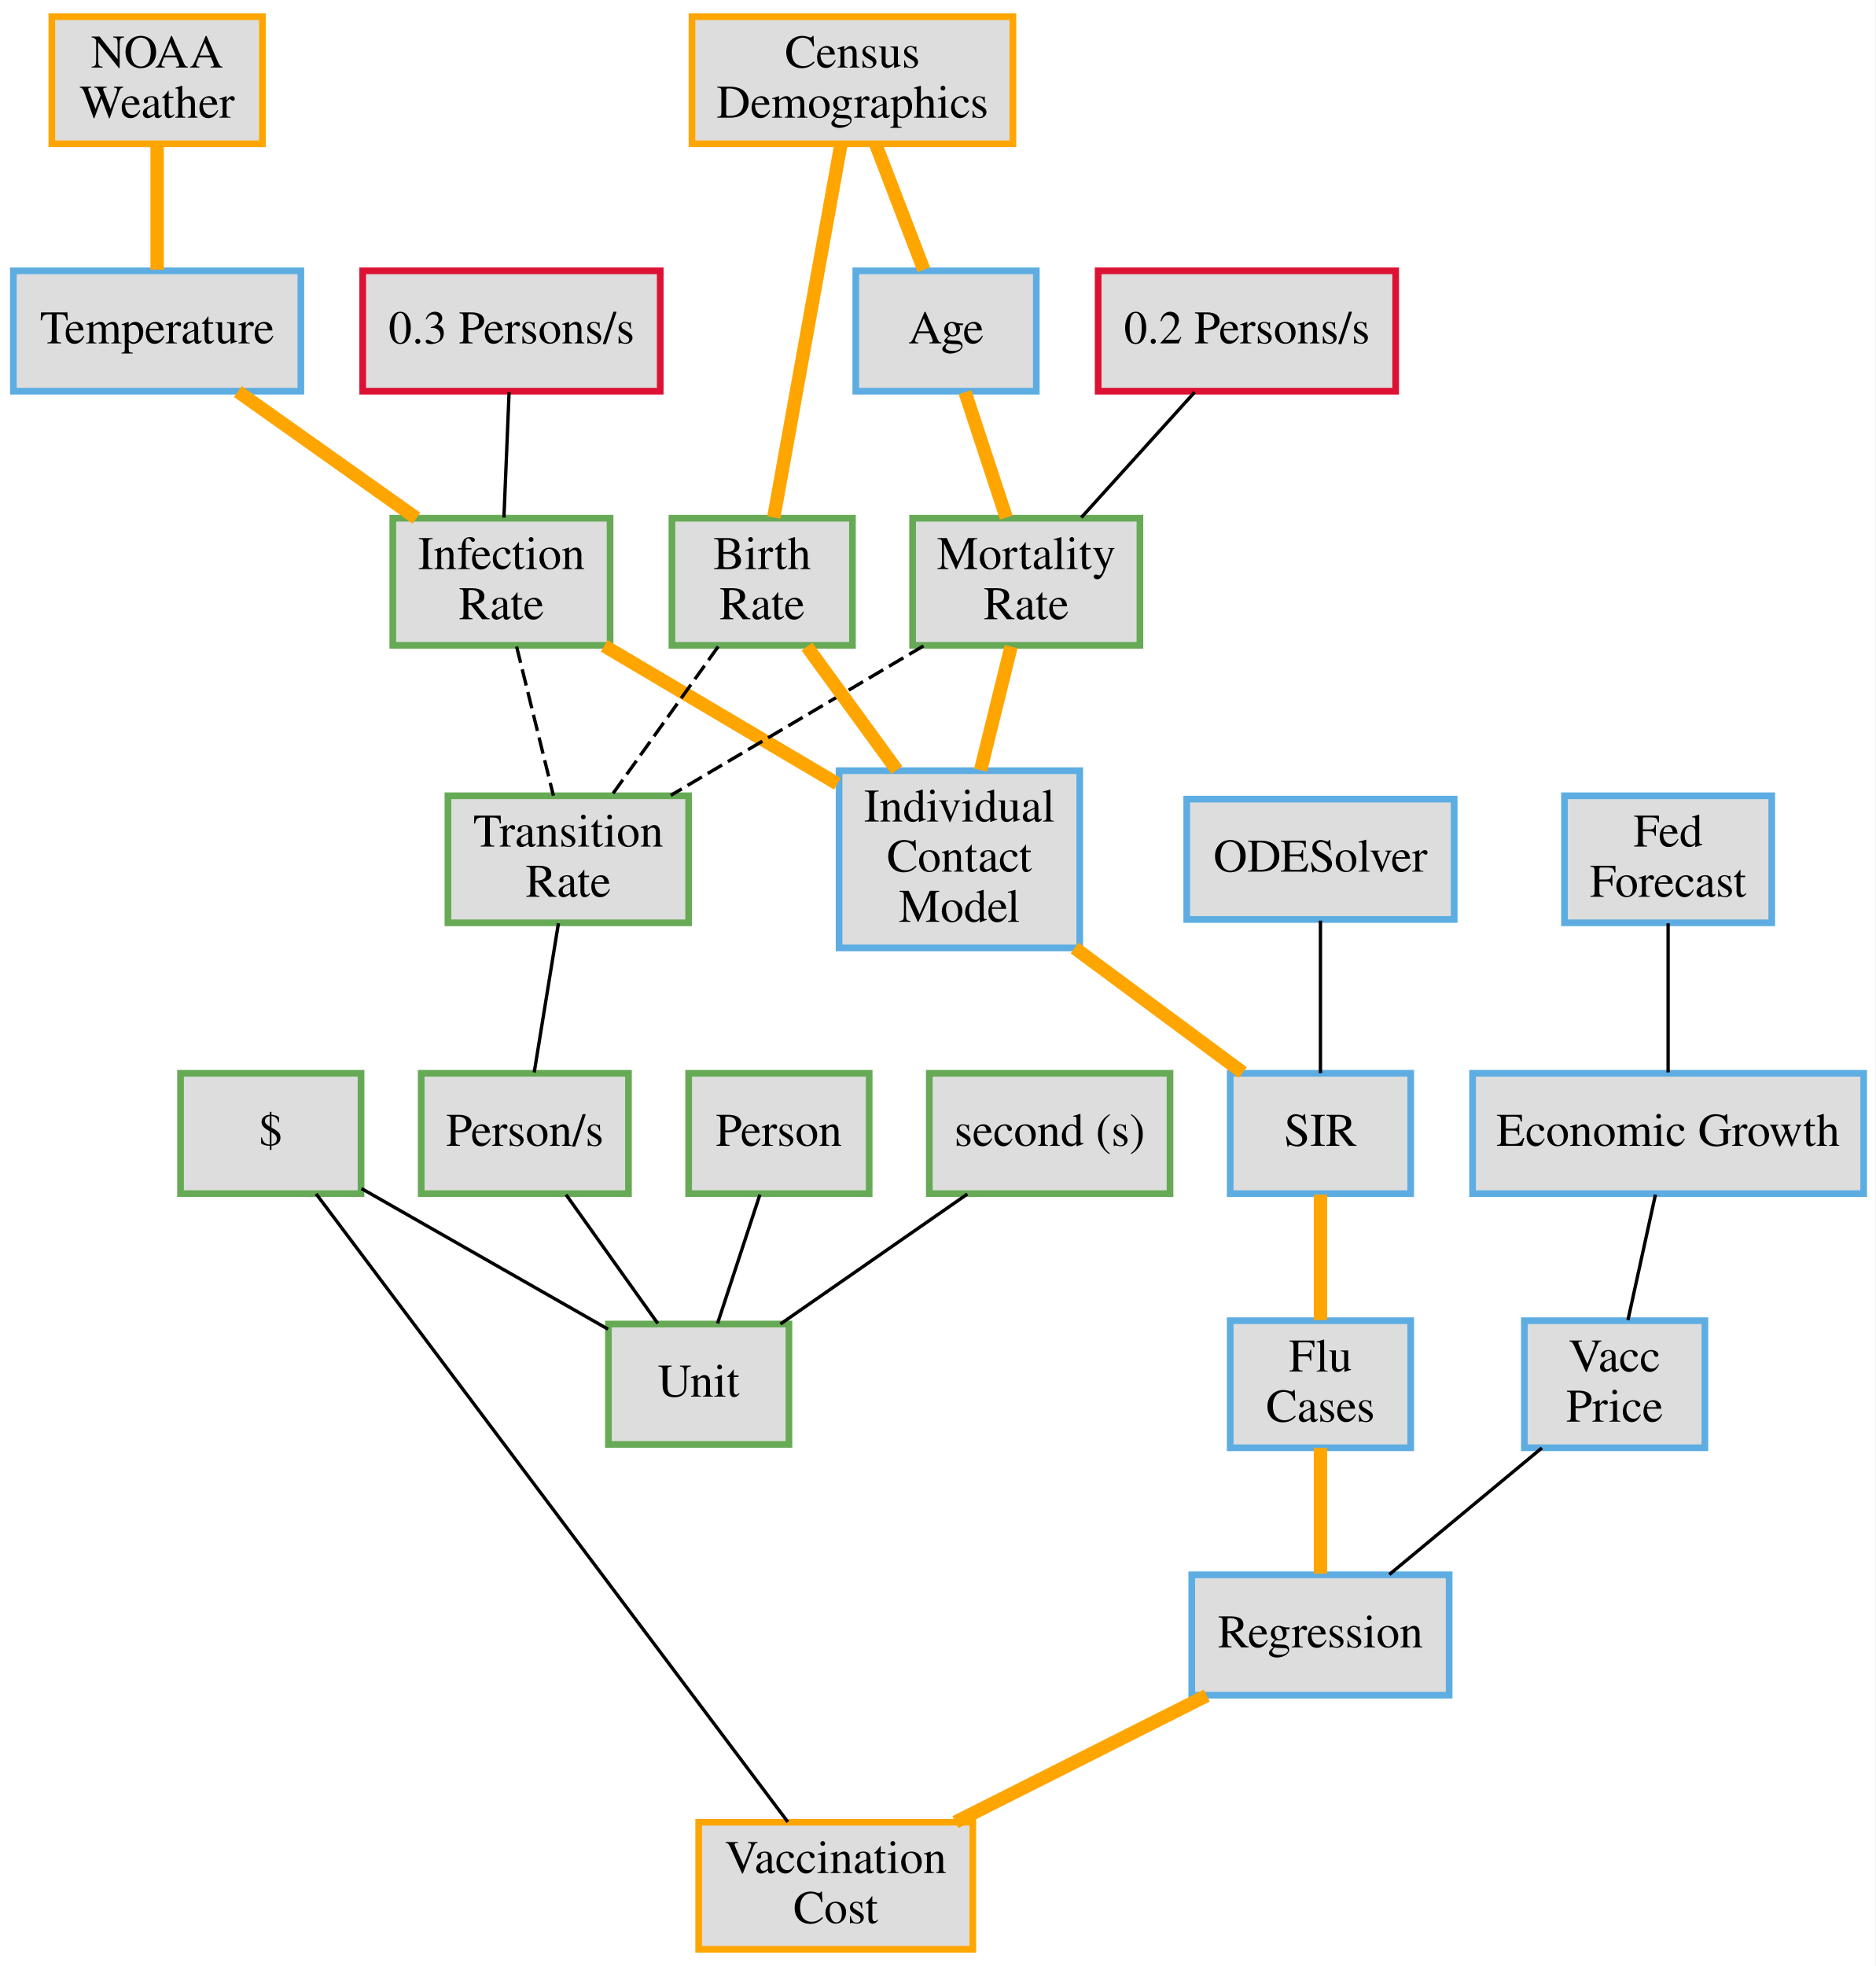
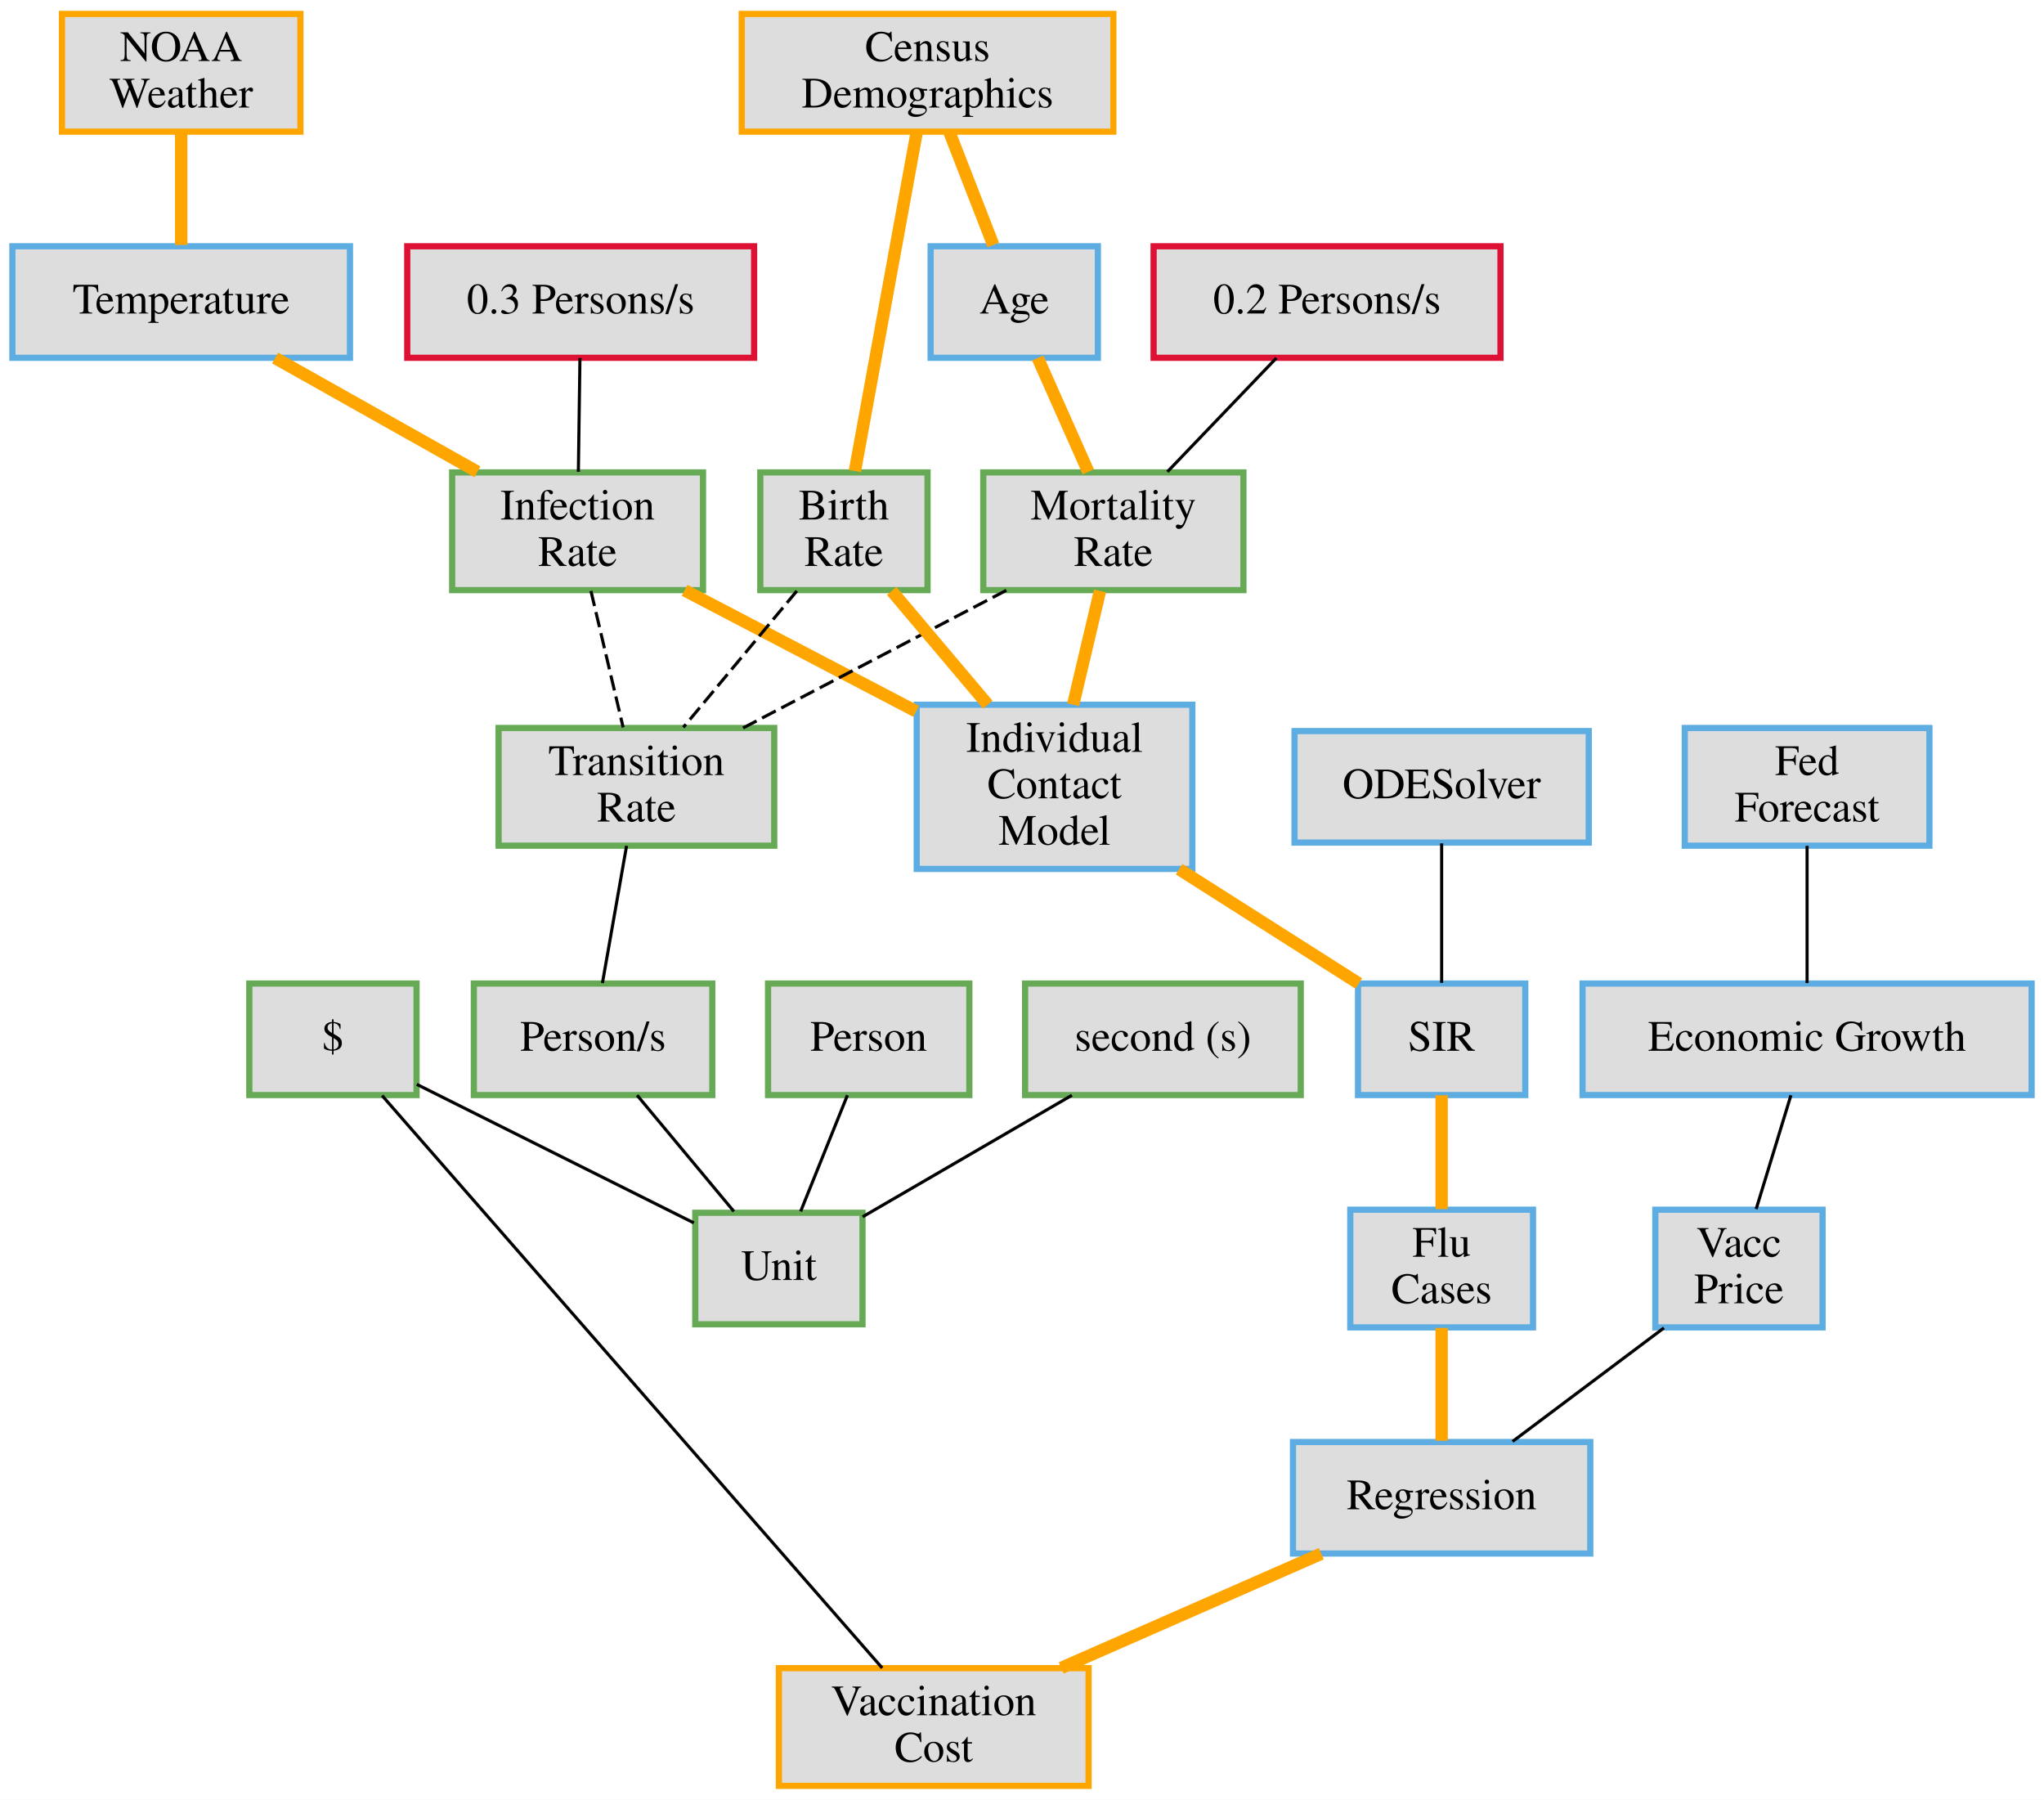
- <svg xmlns="http://www.w3.org/2000/svg" width="561pt" height="588pt" viewBox="0.00 0.00 561.00 588.00">
-   <g id="graph0" class="graph" transform="scale(1 1) rotate(0) translate(4 584)">
-     <polygon fill="white" stroke="none" points="-4,4 -4,-584 557,-584 557,4 -4,4" />
+ <svg xmlns="http://www.w3.org/2000/svg" width="660pt" height="581pt" viewBox="0.00 0.00 660.00 581.00">
+   <g id="graph0" class="graph" transform="scale(1 1) rotate(0) translate(4 577)">
+     <polygon fill="white" stroke="none" points="-4,4 -4,-577 656,-577 656,4 -4,4" />
    <g id="node1" class="node">
-       <polygon fill="#dddddd" stroke="#5dade2" stroke-width="2" points="247,-300.5 247,-353.5 319,-353.5 319,-300.5 247,-300.5" />
-       <text text-anchor="middle" x="283" y="-338.3" font-family="Times,serif" font-size="14.00">Individual</text>
-       <text text-anchor="middle" x="283" y="-323.3" font-family="Times,serif" font-size="14.00">Contact</text>
-       <text text-anchor="middle" x="283" y="-308.3" font-family="Times,serif" font-size="14.00">Model</text>
+       <polygon fill="#dddddd" stroke="#5dade2" stroke-width="2" points="292,-296.5 292,-349.5 381,-349.5 381,-296.5 292,-296.5" />
+       <text text-anchor="middle" x="336.5" y="-334.3" font-family="Times,serif" font-size="14.00">Individual</text>
+       <text text-anchor="middle" x="336.5" y="-319.3" font-family="Times,serif" font-size="14.00">Contact</text>
+       <text text-anchor="middle" x="336.5" y="-304.3" font-family="Times,serif" font-size="14.00">Model</text>
    </g>
    <g id="node2" class="node">
-       <polygon fill="#dddddd" stroke="#5dade2" stroke-width="2" points="364,-227 364,-263 418,-263 418,-227 364,-227" />
-       <text text-anchor="middle" x="391" y="-241.3" font-family="Times,serif" font-size="14.00">SIR</text>
+       <polygon fill="#dddddd" stroke="#5dade2" stroke-width="2" points="434.5,-223.5 434.5,-259.5 488.5,-259.5 488.5,-223.5 434.5,-223.5" />
+       <text text-anchor="middle" x="461.5" y="-237.8" font-family="Times,serif" font-size="14.00">SIR</text>
    </g>
    <g id="edge1" class="edge">
-       <path fill="none" stroke="orange" stroke-width="4" d="M317.469,-300.468C333.89,-288.304 353.095,-274.078 367.76,-263.215" />
+       <path fill="none" stroke="orange" stroke-width="4" d="M376.739,-296.408C395.723,-284.334 417.86,-270.255 434.749,-259.514" />
    </g>
    <g id="node22" class="node">
-       <polygon fill="#dddddd" stroke="#5dade2" stroke-width="2" points="364,-151 364,-189 418,-189 418,-151 364,-151" />
-       <text text-anchor="middle" x="391" y="-173.8" font-family="Times,serif" font-size="14.00">Flu</text>
-       <text text-anchor="middle" x="391" y="-158.8" font-family="Times,serif" font-size="14.00">Cases</text>
+       <polygon fill="#dddddd" stroke="#5dade2" stroke-width="2" points="432,-148.5 432,-186.5 491,-186.5 491,-148.5 432,-148.5" />
+       <text text-anchor="middle" x="461.5" y="-171.3" font-family="Times,serif" font-size="14.00">Flu</text>
+       <text text-anchor="middle" x="461.5" y="-156.3" font-family="Times,serif" font-size="14.00">Cases</text>
    </g>
    <g id="edge19" class="edge">
-       <path fill="none" stroke="orange" stroke-width="4" d="M391,-226.7C391,-215.401 391,-200.669 391,-189.194" />
+       <path fill="none" stroke="orange" stroke-width="4" d="M461.5,-223.437C461.5,-212.375 461.5,-197.979 461.5,-186.699" />
    </g>
    <g id="node3" class="node">
-       <polygon fill="#dddddd" stroke="#66aa55" stroke-width="2" points="113.5,-391 113.5,-429 178.5,-429 178.5,-391 113.5,-391" />
-       <text text-anchor="middle" x="146" y="-413.8" font-family="Times,serif" font-size="14.00">Infection</text>
-       <text text-anchor="middle" x="146" y="-398.8" font-family="Times,serif" font-size="14.00">Rate</text>
+       <polygon fill="#dddddd" stroke="#66aa55" stroke-width="2" points="142,-386.5 142,-424.5 223,-424.5 223,-386.5 142,-386.5" />
+       <text text-anchor="middle" x="182.5" y="-409.3" font-family="Times,serif" font-size="14.00">Infection</text>
+       <text text-anchor="middle" x="182.5" y="-394.3" font-family="Times,serif" font-size="14.00">Rate</text>
    </g>
    <g id="edge2" class="edge">
-       <path fill="none" stroke="orange" stroke-width="4" d="M176.745,-390.822C197.415,-378.601 224.754,-362.438 246.524,-349.566" />
+       <path fill="none" stroke="orange" stroke-width="4" d="M217.061,-386.434C239.142,-374.892 267.995,-359.809 291.811,-347.36" />
    </g>
    <g id="node7" class="node">
-       <polygon fill="#dddddd" stroke="#66aa55" stroke-width="2" points="130,-308 130,-346 202,-346 202,-308 130,-308" />
-       <text text-anchor="middle" x="166" y="-330.8" font-family="Times,serif" font-size="14.00">Transition</text>
-       <text text-anchor="middle" x="166" y="-315.8" font-family="Times,serif" font-size="14.00">Rate</text>
+       <polygon fill="#dddddd" stroke="#66aa55" stroke-width="2" points="157,-304 157,-342 246,-342 246,-304 157,-304" />
+       <text text-anchor="middle" x="201.5" y="-326.8" font-family="Times,serif" font-size="14.00">Transition</text>
+       <text text-anchor="middle" x="201.5" y="-311.8" font-family="Times,serif" font-size="14.00">Rate</text>
    </g>
    <g id="edge7" class="edge">
-       <path fill="none" stroke="black" stroke-dasharray="5,2" d="M150.538,-390.62C153.834,-377.27 158.273,-359.296 161.549,-346.028" />
+       <path fill="none" stroke="black" stroke-dasharray="5,2" d="M186.811,-386.233C189.921,-373.059 194.1,-355.352 197.206,-342.194" />
    </g>
    <g id="node4" class="node">
-       <polygon fill="#dddddd" stroke="#dd1133" stroke-width="2" points="104.5,-467 104.5,-503 193.5,-503 193.5,-467 104.5,-467" />
-       <text text-anchor="middle" x="149" y="-481.3" font-family="Times,serif" font-size="14.00">0.3 Persons/s</text>
+       <polygon fill="#dddddd" stroke="#dd1133" stroke-width="2" points="127.5,-461.5 127.5,-497.5 239.5,-497.5 239.5,-461.5 127.5,-461.5" />
+       <text text-anchor="middle" x="183.5" y="-475.8" font-family="Times,serif" font-size="14.00">0.3 Persons/s</text>
    </g>
    <g id="edge3" class="edge">
-       <path fill="none" stroke="black" d="M148.289,-466.7C147.825,-455.401 147.219,-440.669 146.748,-429.194" />
+       <path fill="none" stroke="black" d="M183.263,-461.437C183.109,-450.375 182.909,-435.979 182.753,-424.699" />
    </g>
    <g id="node5" class="node">
-       <polygon fill="#dddddd" stroke="#dd1133" stroke-width="2" points="324.5,-467 324.5,-503 413.5,-503 413.5,-467 324.5,-467" />
-       <text text-anchor="middle" x="369" y="-481.3" font-family="Times,serif" font-size="14.00">0.2 Persons/s</text>
+       <polygon fill="#dddddd" stroke="#dd1133" stroke-width="2" points="368.5,-461.5 368.5,-497.5 480.5,-497.5 480.5,-461.5 368.5,-461.5" />
+       <text text-anchor="middle" x="424.5" y="-475.8" font-family="Times,serif" font-size="14.00">0.2 Persons/s</text>
    </g>
    <g id="node6" class="node">
-       <polygon fill="#dddddd" stroke="#66aa55" stroke-width="2" points="269,-391 269,-429 337,-429 337,-391 269,-391" />
-       <text text-anchor="middle" x="303" y="-413.8" font-family="Times,serif" font-size="14.00">Mortality</text>
-       <text text-anchor="middle" x="303" y="-398.8" font-family="Times,serif" font-size="14.00">Rate</text>
+       <polygon fill="#dddddd" stroke="#66aa55" stroke-width="2" points="313.5,-386.5 313.5,-424.5 397.5,-424.5 397.5,-386.5 313.5,-386.5" />
+       <text text-anchor="middle" x="355.5" y="-409.3" font-family="Times,serif" font-size="14.00">Mortality</text>
+       <text text-anchor="middle" x="355.5" y="-394.3" font-family="Times,serif" font-size="14.00">Rate</text>
    </g>
    <g id="edge4" class="edge">
-       <path fill="none" stroke="black" d="M353.359,-466.7C343.143,-455.401 329.824,-440.669 319.45,-429.194" />
+       <path fill="none" stroke="black" d="M408.148,-461.437C397.547,-450.375 383.751,-435.979 372.941,-424.699" />
    </g>
    <g id="edge5" class="edge">
-       <path fill="none" stroke="orange" stroke-width="4" d="M298.462,-390.62C295.765,-379.698 292.303,-365.679 289.34,-353.676" />
+       <path fill="none" stroke="orange" stroke-width="4" d="M351.189,-386.233C348.627,-375.378 345.338,-361.446 342.523,-349.517" />
    </g>
    <g id="edge6" class="edge">
-       <path fill="none" stroke="black" stroke-dasharray="5,2" d="M272.255,-390.822C249.692,-377.482 219.182,-359.443 196.643,-346.117" />
+       <path fill="none" stroke="black" stroke-dasharray="5,2" d="M320.939,-386.434C295.577,-373.177 261.281,-355.249 235.945,-342.005" />
    </g>
    <g id="node9" class="node">
-       <polygon fill="#dddddd" stroke="#66aa55" stroke-width="2" points="122,-227 122,-263 184,-263 184,-227 122,-227" />
-       <text text-anchor="middle" x="153" y="-241.3" font-family="Times,serif" font-size="14.00">Person/s</text>
+       <polygon fill="#dddddd" stroke="#66aa55" stroke-width="2" points="149,-223.5 149,-259.5 226,-259.5 226,-223.5 149,-223.5" />
+       <text text-anchor="middle" x="187.5" y="-237.8" font-family="Times,serif" font-size="14.00">Person/s</text>
    </g>
    <g id="edge10" class="edge">
-       <path fill="none" stroke="black" d="M163.05,-307.847C160.878,-294.478 157.942,-276.412 155.805,-263.259" />
+       <path fill="none" stroke="black" d="M198.323,-303.96C195.984,-290.675 192.822,-272.722 190.52,-259.651" />
    </g>
    <g id="node8" class="node">
-       <polygon fill="#dddddd" stroke="#66aa55" stroke-width="2" points="197,-391 197,-429 251,-429 251,-391 197,-391" />
-       <text text-anchor="middle" x="224" y="-413.8" font-family="Times,serif" font-size="14.00">Birth</text>
-       <text text-anchor="middle" x="224" y="-398.8" font-family="Times,serif" font-size="14.00">Rate</text>
+       <polygon fill="#dddddd" stroke="#66aa55" stroke-width="2" points="241.5,-386.5 241.5,-424.5 295.5,-424.5 295.5,-386.5 241.5,-386.5" />
+       <text text-anchor="middle" x="268.5" y="-409.3" font-family="Times,serif" font-size="14.00">Birth</text>
+       <text text-anchor="middle" x="268.5" y="-394.3" font-family="Times,serif" font-size="14.00">Rate</text>
    </g>
    <g id="edge9" class="edge">
-       <path fill="none" stroke="orange" stroke-width="4" d="M237.388,-390.62C245.344,-379.698 255.555,-365.679 264.298,-353.676" />
+       <path fill="none" stroke="orange" stroke-width="4" d="M283.93,-386.233C293.1,-375.378 304.868,-361.446 314.945,-349.517" />
    </g>
    <g id="edge8" class="edge">
-       <path fill="none" stroke="black" stroke-dasharray="5,2" d="M210.839,-390.62C201.28,-377.27 188.409,-359.296 178.909,-346.028" />
+       <path fill="none" stroke="black" stroke-dasharray="5,2" d="M253.297,-386.233C242.332,-373.059 227.594,-355.352 216.643,-342.194" />
    </g>
    <g id="node11" class="node">
-       <polygon fill="#dddddd" stroke="#66aa55" stroke-width="2" points="178,-152 178,-188 232,-188 232,-152 178,-152" />
-       <text text-anchor="middle" x="205" y="-166.3" font-family="Times,serif" font-size="14.00">Unit</text>
+       <polygon fill="#dddddd" stroke="#66aa55" stroke-width="2" points="220.5,-149.5 220.5,-185.5 274.5,-185.5 274.5,-149.5 220.5,-149.5" />
+       <text text-anchor="middle" x="247.5" y="-163.8" font-family="Times,serif" font-size="14.00">Unit</text>
    </g>
    <g id="edge12" class="edge">
-       <path fill="none" stroke="black" d="M165.323,-226.7C173.612,-215.063 184.494,-199.787 192.765,-188.176" />
+       <path fill="none" stroke="black" d="M201.719,-223.437C211.145,-212.126 223.476,-197.328 232.966,-185.941" />
    </g>
    <g id="node10" class="node">
-       <polygon fill="#dddddd" stroke="#66aa55" stroke-width="2" points="202,-227 202,-263 256,-263 256,-227 202,-227" />
-       <text text-anchor="middle" x="229" y="-241.3" font-family="Times,serif" font-size="14.00">Person</text>
+       <polygon fill="#dddddd" stroke="#66aa55" stroke-width="2" points="244,-223.5 244,-259.5 309,-259.5 309,-223.5 244,-223.5" />
+       <text text-anchor="middle" x="276.5" y="-237.8" font-family="Times,serif" font-size="14.00">Person</text>
    </g>
    <g id="edge11" class="edge">
-       <path fill="none" stroke="black" d="M223.312,-226.7C219.487,-215.063 214.464,-199.787 210.647,-188.176" />
+       <path fill="none" stroke="black" d="M269.627,-223.437C265.072,-212.126 259.111,-197.328 254.525,-185.941" />
    </g>
    <g id="node12" class="node">
-       <polygon fill="#dddddd" stroke="#66aa55" stroke-width="2" points="274,-227 274,-263 346,-263 346,-227 274,-227" />
-       <text text-anchor="middle" x="310" y="-241.3" font-family="Times,serif" font-size="14.00">second (s)</text>
+       <polygon fill="#dddddd" stroke="#66aa55" stroke-width="2" points="327,-223.5 327,-259.5 416,-259.5 416,-223.5 327,-223.5" />
+       <text text-anchor="middle" x="371.5" y="-237.8" font-family="Times,serif" font-size="14.00">second (s)</text>
    </g>
    <g id="edge13" class="edge">
-       <path fill="none" stroke="black" d="M285.382,-226.885C268.531,-215.169 246.281,-199.7 229.464,-188.008" />
+       <path fill="none" stroke="black" d="M342.114,-223.437C321.631,-211.544 294.509,-195.796 274.557,-184.21" />
    </g>
    <g id="node13" class="node">
-       <polygon fill="#dddddd" stroke="#66aa55" stroke-width="2" points="50,-227 50,-263 104,-263 104,-227 50,-227" />
-       <text text-anchor="middle" x="77" y="-241.3" font-family="Times,serif" font-size="14.00">$</text>
+       <polygon fill="#dddddd" stroke="#66aa55" stroke-width="2" points="76.5,-223.5 76.5,-259.5 130.5,-259.5 130.5,-223.5 76.5,-223.5" />
+       <text text-anchor="middle" x="103.5" y="-237.8" font-family="Times,serif" font-size="14.00">$</text>
    </g>
    <g id="edge14" class="edge">
-       <path fill="none" stroke="black" d="M104.146,-228.519C125.868,-216.13 156.182,-198.842 177.894,-186.459" />
+       <path fill="none" stroke="black" d="M130.585,-226.957C156.167,-214.166 194.345,-195.078 220.047,-182.227" />
    </g>
    <g id="node15" class="node">
-       <polygon fill="#dddddd" stroke="orange" stroke-width="2" points="205,-1 205,-39 287,-39 287,-1 205,-1" />
-       <text text-anchor="middle" x="246" y="-23.8" font-family="Times,serif" font-size="14.00">Vaccination</text>
-       <text text-anchor="middle" x="246" y="-8.8" font-family="Times,serif" font-size="14.00">Cost</text>
+       <polygon fill="#dddddd" stroke="orange" stroke-width="2" points="247.5,-0.5 247.5,-38.5 347.5,-38.5 347.5,-0.5 247.5,-0.5" />
+       <text text-anchor="middle" x="297.5" y="-23.3" font-family="Times,serif" font-size="14.00">Vaccination</text>
+       <text text-anchor="middle" x="297.5" y="-8.3" font-family="Times,serif" font-size="14.00">Cost</text>
    </g>
    <g id="edge27" class="edge">
-       <path fill="none" stroke="black" d="M90.544,-226.968C121.953,-185.151 199.521,-81.881 231.677,-39.069" />
+       <path fill="none" stroke="black" d="M119.376,-223.333C155.573,-181.911 243.931,-80.801 280.855,-38.548" />
    </g>
    <g id="node14" class="node">
-       <polygon fill="#dddddd" stroke="orange" stroke-width="2" points="11.5,-541 11.5,-579 74.5,-579 74.5,-541 11.5,-541" />
-       <text text-anchor="middle" x="43" y="-563.8" font-family="Times,serif" font-size="14.00">NOAA</text>
-       <text text-anchor="middle" x="43" y="-548.8" font-family="Times,serif" font-size="14.00">Weather</text>
+       <polygon fill="#dddddd" stroke="orange" stroke-width="2" points="16,-534.5 16,-572.5 93,-572.5 93,-534.5 16,-534.5" />
+       <text text-anchor="middle" x="54.5" y="-557.3" font-family="Times,serif" font-size="14.00">NOAA</text>
+       <text text-anchor="middle" x="54.5" y="-542.3" font-family="Times,serif" font-size="14.00">Weather</text>
    </g>
    <g id="node19" class="node">
-       <polygon fill="#dddddd" stroke="#5dade2" stroke-width="2" points="0,-467 0,-503 86,-503 86,-467 0,-467" />
-       <text text-anchor="middle" x="43" y="-481.3" font-family="Times,serif" font-size="14.00">Temperature</text>
+       <polygon fill="#dddddd" stroke="#5dade2" stroke-width="2" points="0,-461.5 0,-497.5 109,-497.5 109,-461.5 0,-461.5" />
+       <text text-anchor="middle" x="54.5" y="-475.8" font-family="Times,serif" font-size="14.00">Temperature</text>
    </g>
    <g id="edge22" class="edge">
-       <path fill="none" stroke="orange" stroke-width="4" d="M43,-540.955C43,-529.471 43,-514.679 43,-503.335" />
+       <path fill="none" stroke="orange" stroke-width="4" d="M54.5,-534.331C54.5,-523.167 54.5,-508.941 54.5,-497.918" />
    </g>
    <g id="node16" class="node">
-       <polygon fill="#dddddd" stroke="#5dade2" stroke-width="2" points="464,-308 464,-346 526,-346 526,-308 464,-308" />
-       <text text-anchor="middle" x="495" y="-330.8" font-family="Times,serif" font-size="14.00">Fed</text>
-       <text text-anchor="middle" x="495" y="-315.8" font-family="Times,serif" font-size="14.00">Forecast</text>
+       <polygon fill="#dddddd" stroke="#5dade2" stroke-width="2" points="540,-304 540,-342 619,-342 619,-304 540,-304" />
+       <text text-anchor="middle" x="579.5" y="-326.8" font-family="Times,serif" font-size="14.00">Fed</text>
+       <text text-anchor="middle" x="579.5" y="-311.8" font-family="Times,serif" font-size="14.00">Forecast</text>
    </g>
    <g id="node21" class="node">
-       <polygon fill="#dddddd" stroke="#5dade2" stroke-width="2" points="436.5,-227 436.5,-263 553.5,-263 553.5,-227 436.5,-227" />
-       <text text-anchor="middle" x="495" y="-241.3" font-family="Times,serif" font-size="14.00">Economic Growth</text>
+       <polygon fill="#dddddd" stroke="#5dade2" stroke-width="2" points="507,-223.5 507,-259.5 652,-259.5 652,-223.5 507,-223.5" />
+       <text text-anchor="middle" x="579.5" y="-237.8" font-family="Times,serif" font-size="14.00">Economic Growth</text>
    </g>
    <g id="edge24" class="edge">
-       <path fill="none" stroke="black" d="M495,-307.847C495,-294.478 495,-276.412 495,-263.259" />
+       <path fill="none" stroke="black" d="M579.5,-303.96C579.5,-290.675 579.5,-272.722 579.5,-259.651" />
    </g>
    <g id="node17" class="node">
-       <polygon fill="#dddddd" stroke="orange" stroke-width="2" points="203,-541 203,-579 299,-579 299,-541 203,-541" />
-       <text text-anchor="middle" x="251" y="-563.8" font-family="Times,serif" font-size="14.00">Census</text>
-       <text text-anchor="middle" x="251" y="-548.8" font-family="Times,serif" font-size="14.00">Demographics</text>
+       <polygon fill="#dddddd" stroke="orange" stroke-width="2" points="235.5,-534.5 235.5,-572.5 355.5,-572.5 355.5,-534.5 235.5,-534.5" />
+       <text text-anchor="middle" x="295.5" y="-557.3" font-family="Times,serif" font-size="14.00">Census</text>
+       <text text-anchor="middle" x="295.5" y="-542.3" font-family="Times,serif" font-size="14.00">Demographics</text>
    </g>
    <g id="edge17" class="edge">
-       <path fill="none" stroke="orange" stroke-width="4" d="M247.525,-540.697C242.341,-511.895 232.638,-457.988 227.461,-429.229" />
+       <path fill="none" stroke="orange" stroke-width="4" d="M292.025,-534.455C286.87,-506.193 277.244,-453.431 272.047,-424.942" />
    </g>
    <g id="node20" class="node">
-       <polygon fill="#dddddd" stroke="#5dade2" stroke-width="2" points="252,-467 252,-503 306,-503 306,-467 252,-467" />
-       <text text-anchor="middle" x="279" y="-481.3" font-family="Times,serif" font-size="14.00">Age</text>
+       <polygon fill="#dddddd" stroke="#5dade2" stroke-width="2" points="296.5,-461.5 296.5,-497.5 350.5,-497.5 350.5,-461.5 296.5,-461.5" />
+       <text text-anchor="middle" x="323.5" y="-475.8" font-family="Times,serif" font-size="14.00">Age</text>
    </g>
    <g id="edge23" class="edge">
-       <path fill="none" stroke="orange" stroke-width="4" d="M257.921,-540.955C262.326,-529.471 268,-514.679 272.351,-503.335" />
+       <path fill="none" stroke="orange" stroke-width="4" d="M302.566,-534.331C306.907,-523.167 312.44,-508.941 316.726,-497.918" />
    </g>
    <g id="node18" class="node">
-       <polygon fill="#dddddd" stroke="#5dade2" stroke-width="2" points="351,-309 351,-345 431,-345 431,-309 351,-309" />
-       <text text-anchor="middle" x="391" y="-323.3" font-family="Times,serif" font-size="14.00">ODESolver</text>
+       <polygon fill="#dddddd" stroke="#5dade2" stroke-width="2" points="414,-305 414,-341 509,-341 509,-305 414,-305" />
+       <text text-anchor="middle" x="461.5" y="-319.3" font-family="Times,serif" font-size="14.00">ODESolver</text>
    </g>
    <g id="edge25" class="edge">
-       <path fill="none" stroke="black" d="M391,-308.641C391,-295.131 391,-276.482 391,-263.05" />
+       <path fill="none" stroke="black" d="M461.5,-304.75C461.5,-291.415 461.5,-273.043 461.5,-259.717" />
    </g>
    <g id="edge15" class="edge">
-       <path fill="none" stroke="orange" stroke-width="4" d="M67.149,-466.885C83.203,-455.506 104.253,-440.588 120.565,-429.027" />
+       <path fill="none" stroke="orange" stroke-width="4" d="M84.834,-461.437C104.499,-450.375 130.092,-435.979 150.146,-424.699" />
    </g>
    <g id="edge16" class="edge">
-       <path fill="none" stroke="orange" stroke-width="4" d="M284.688,-466.7C288.403,-455.401 293.246,-440.669 297.018,-429.194" />
+       <path fill="none" stroke="orange" stroke-width="4" d="M331.084,-461.437C336,-450.375 342.398,-435.979 347.411,-424.699" />
    </g>
    <g id="node23" class="node">
-       <polygon fill="#dddddd" stroke="#5dade2" stroke-width="2" points="452,-151 452,-189 506,-189 506,-151 452,-151" />
-       <text text-anchor="middle" x="479" y="-173.8" font-family="Times,serif" font-size="14.00">Vacc</text>
-       <text text-anchor="middle" x="479" y="-158.8" font-family="Times,serif" font-size="14.00">Price</text>
+       <polygon fill="#dddddd" stroke="#5dade2" stroke-width="2" points="530.5,-148.5 530.5,-186.5 584.5,-186.5 584.5,-148.5 530.5,-148.5" />
+       <text text-anchor="middle" x="557.5" y="-171.3" font-family="Times,serif" font-size="14.00">Vacc</text>
+       <text text-anchor="middle" x="557.5" y="-156.3" font-family="Times,serif" font-size="14.00">Price</text>
    </g>
    <g id="edge18" class="edge">
-       <path fill="none" stroke="black" d="M491.208,-226.7C488.732,-215.401 485.503,-200.669 482.988,-189.194" />
+       <path fill="none" stroke="black" d="M574.286,-223.437C570.906,-212.375 566.508,-197.979 563.061,-186.699" />
    </g>
    <g id="node24" class="node">
-       <polygon fill="#dddddd" stroke="#5dade2" stroke-width="2" points="352.5,-77 352.5,-113 429.5,-113 429.5,-77 352.5,-77" />
-       <text text-anchor="middle" x="391" y="-91.3" font-family="Times,serif" font-size="14.00">Regression</text>
+       <polygon fill="#dddddd" stroke="#5dade2" stroke-width="2" points="413.5,-75.5 413.5,-111.5 509.5,-111.5 509.5,-75.5 413.5,-75.5" />
+       <text text-anchor="middle" x="461.5" y="-89.8" font-family="Times,serif" font-size="14.00">Regression</text>
    </g>
    <g id="edge21" class="edge">
-       <path fill="none" stroke="orange" stroke-width="4" d="M391,-150.955C391,-139.471 391,-124.679 391,-113.335" />
+       <path fill="none" stroke="orange" stroke-width="4" d="M461.5,-148.331C461.5,-137.167 461.5,-122.941 461.5,-111.918" />
    </g>
    <g id="edge20" class="edge">
-       <path fill="none" stroke="black" d="M457.247,-150.955C443.301,-139.386 425.309,-124.461 411.596,-113.085" />
+       <path fill="none" stroke="black" d="M533.275,-148.331C518.278,-137.083 499.138,-122.729 484.395,-111.671" />
    </g>
    <g id="edge26" class="edge">
-       <path fill="none" stroke="orange" stroke-width="4" d="M357.004,-76.885C334.403,-65.507 304.77,-50.588 281.806,-39.027" />
+       <path fill="none" stroke="orange" stroke-width="4" d="M422.634,-75.437C397.344,-64.334 364.401,-49.871 338.664,-38.572" />
    </g>
  </g>
</svg>
